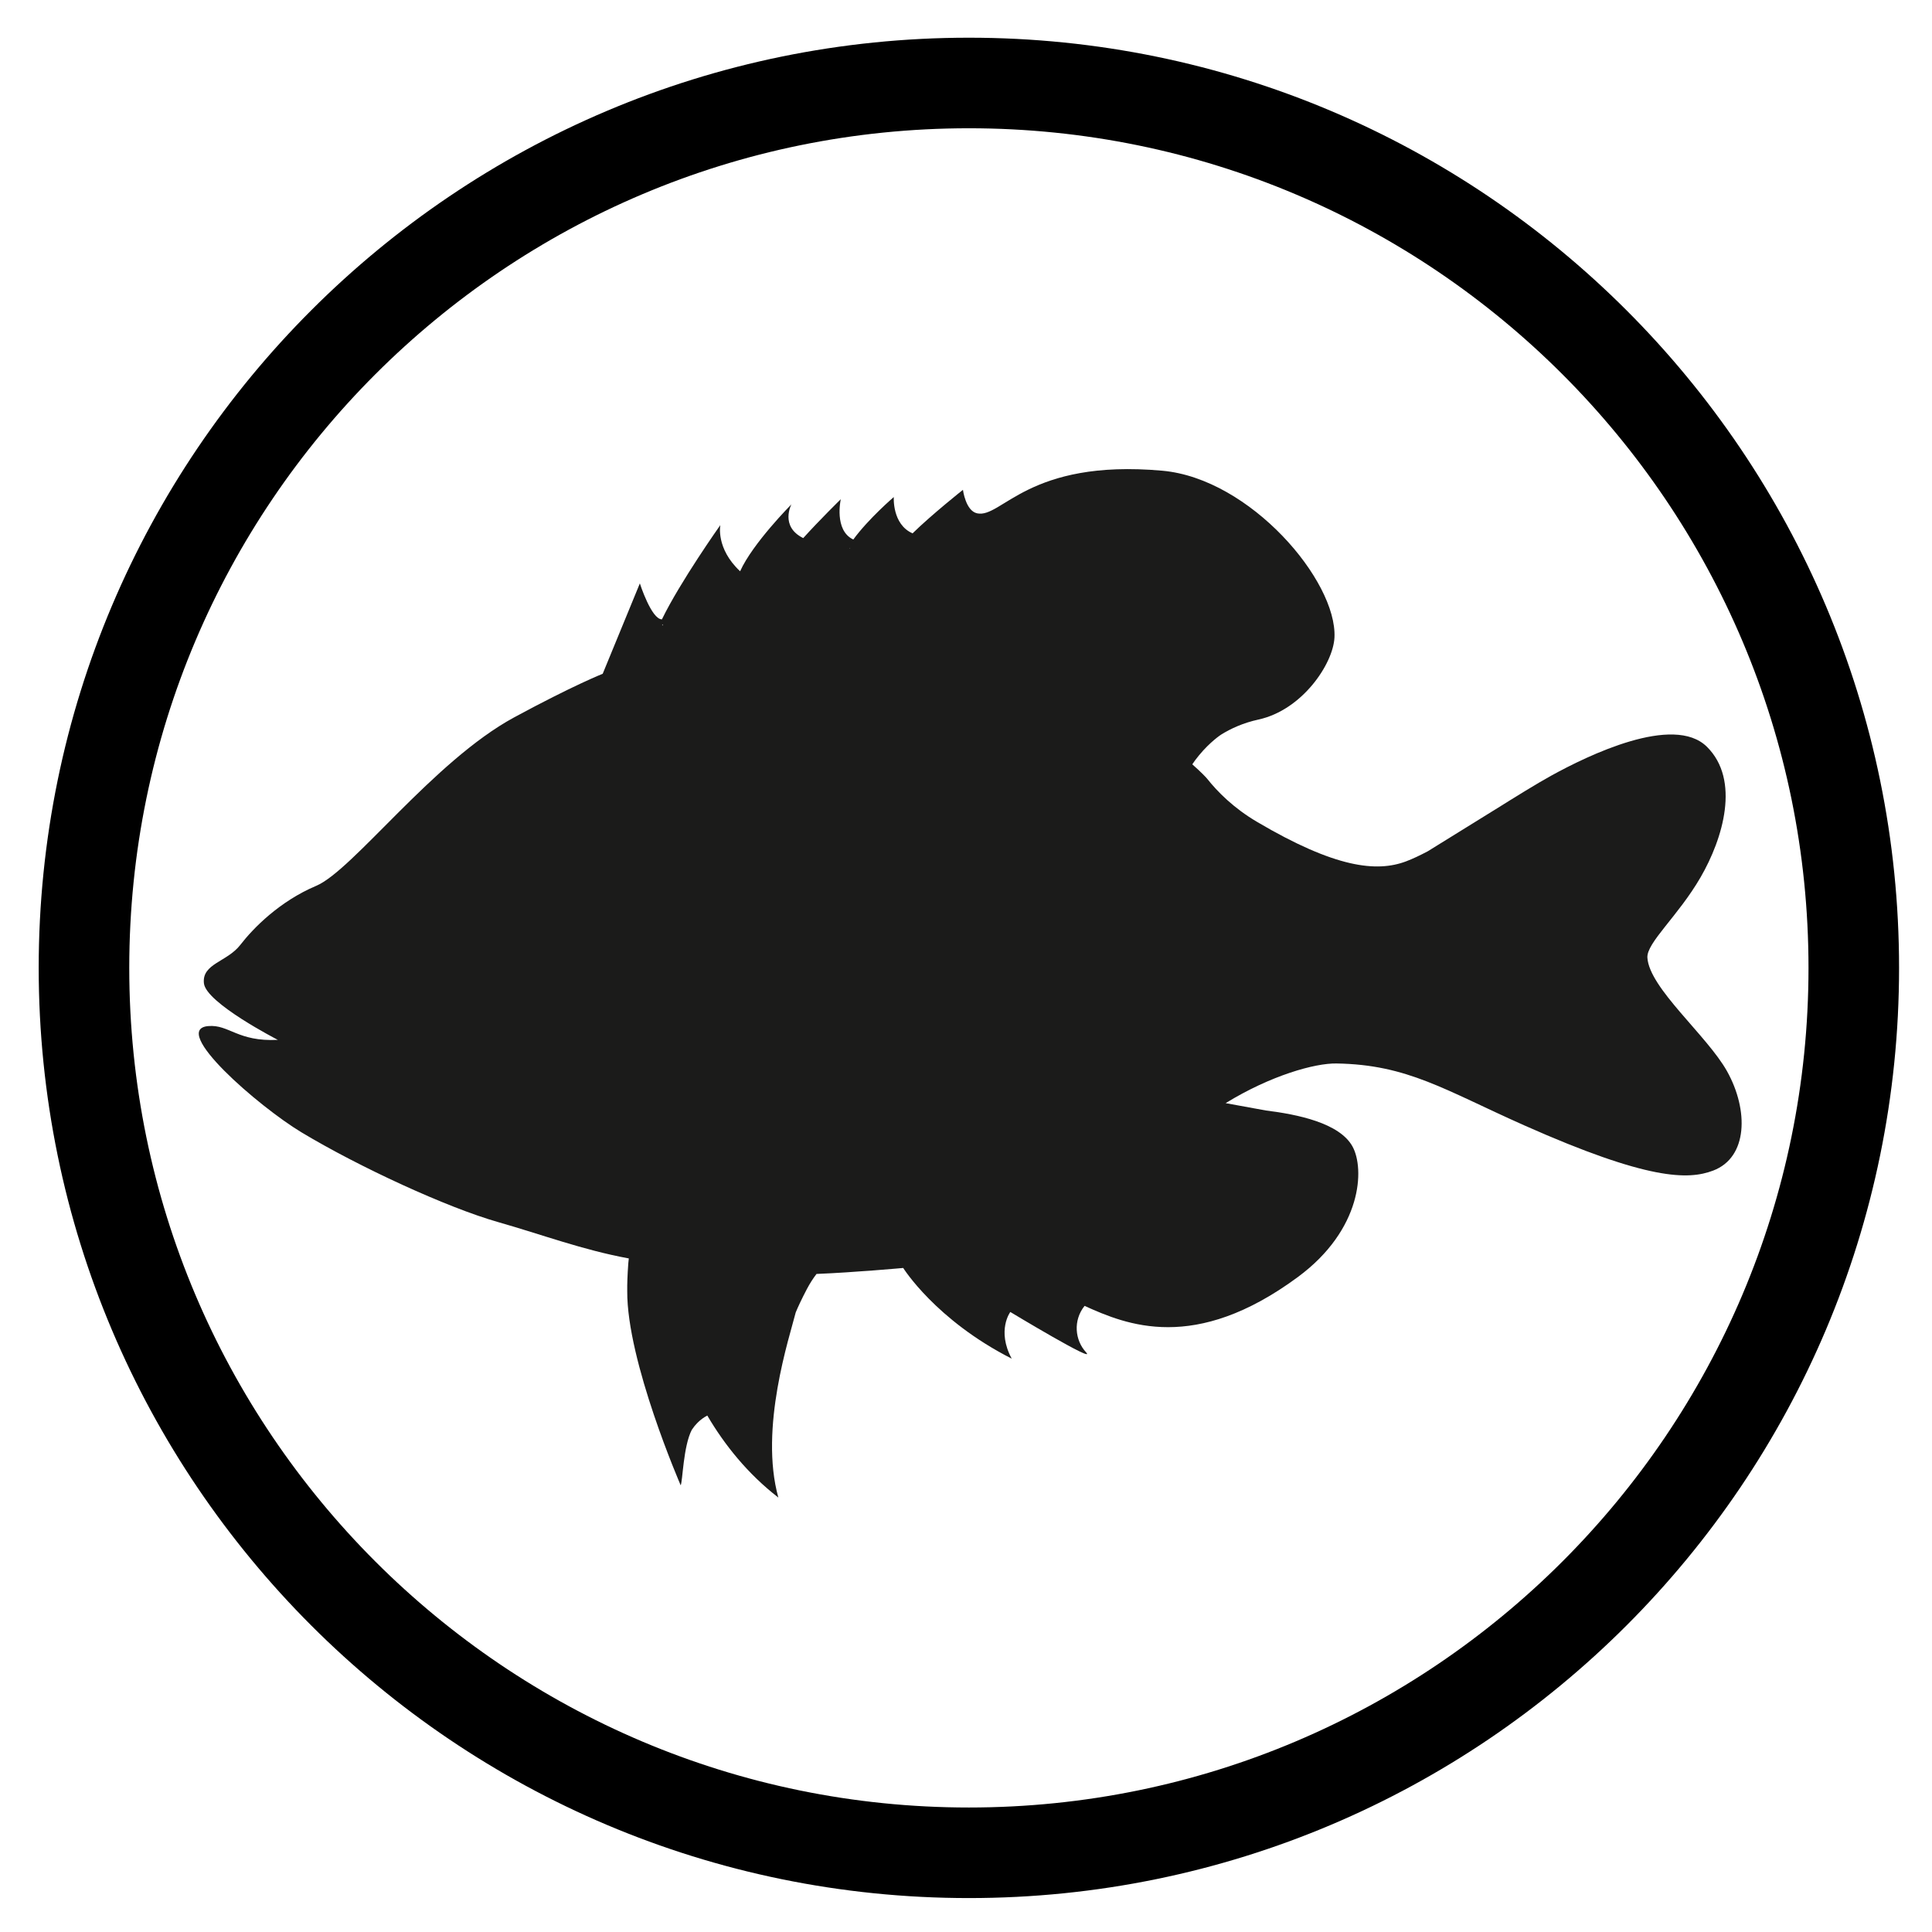
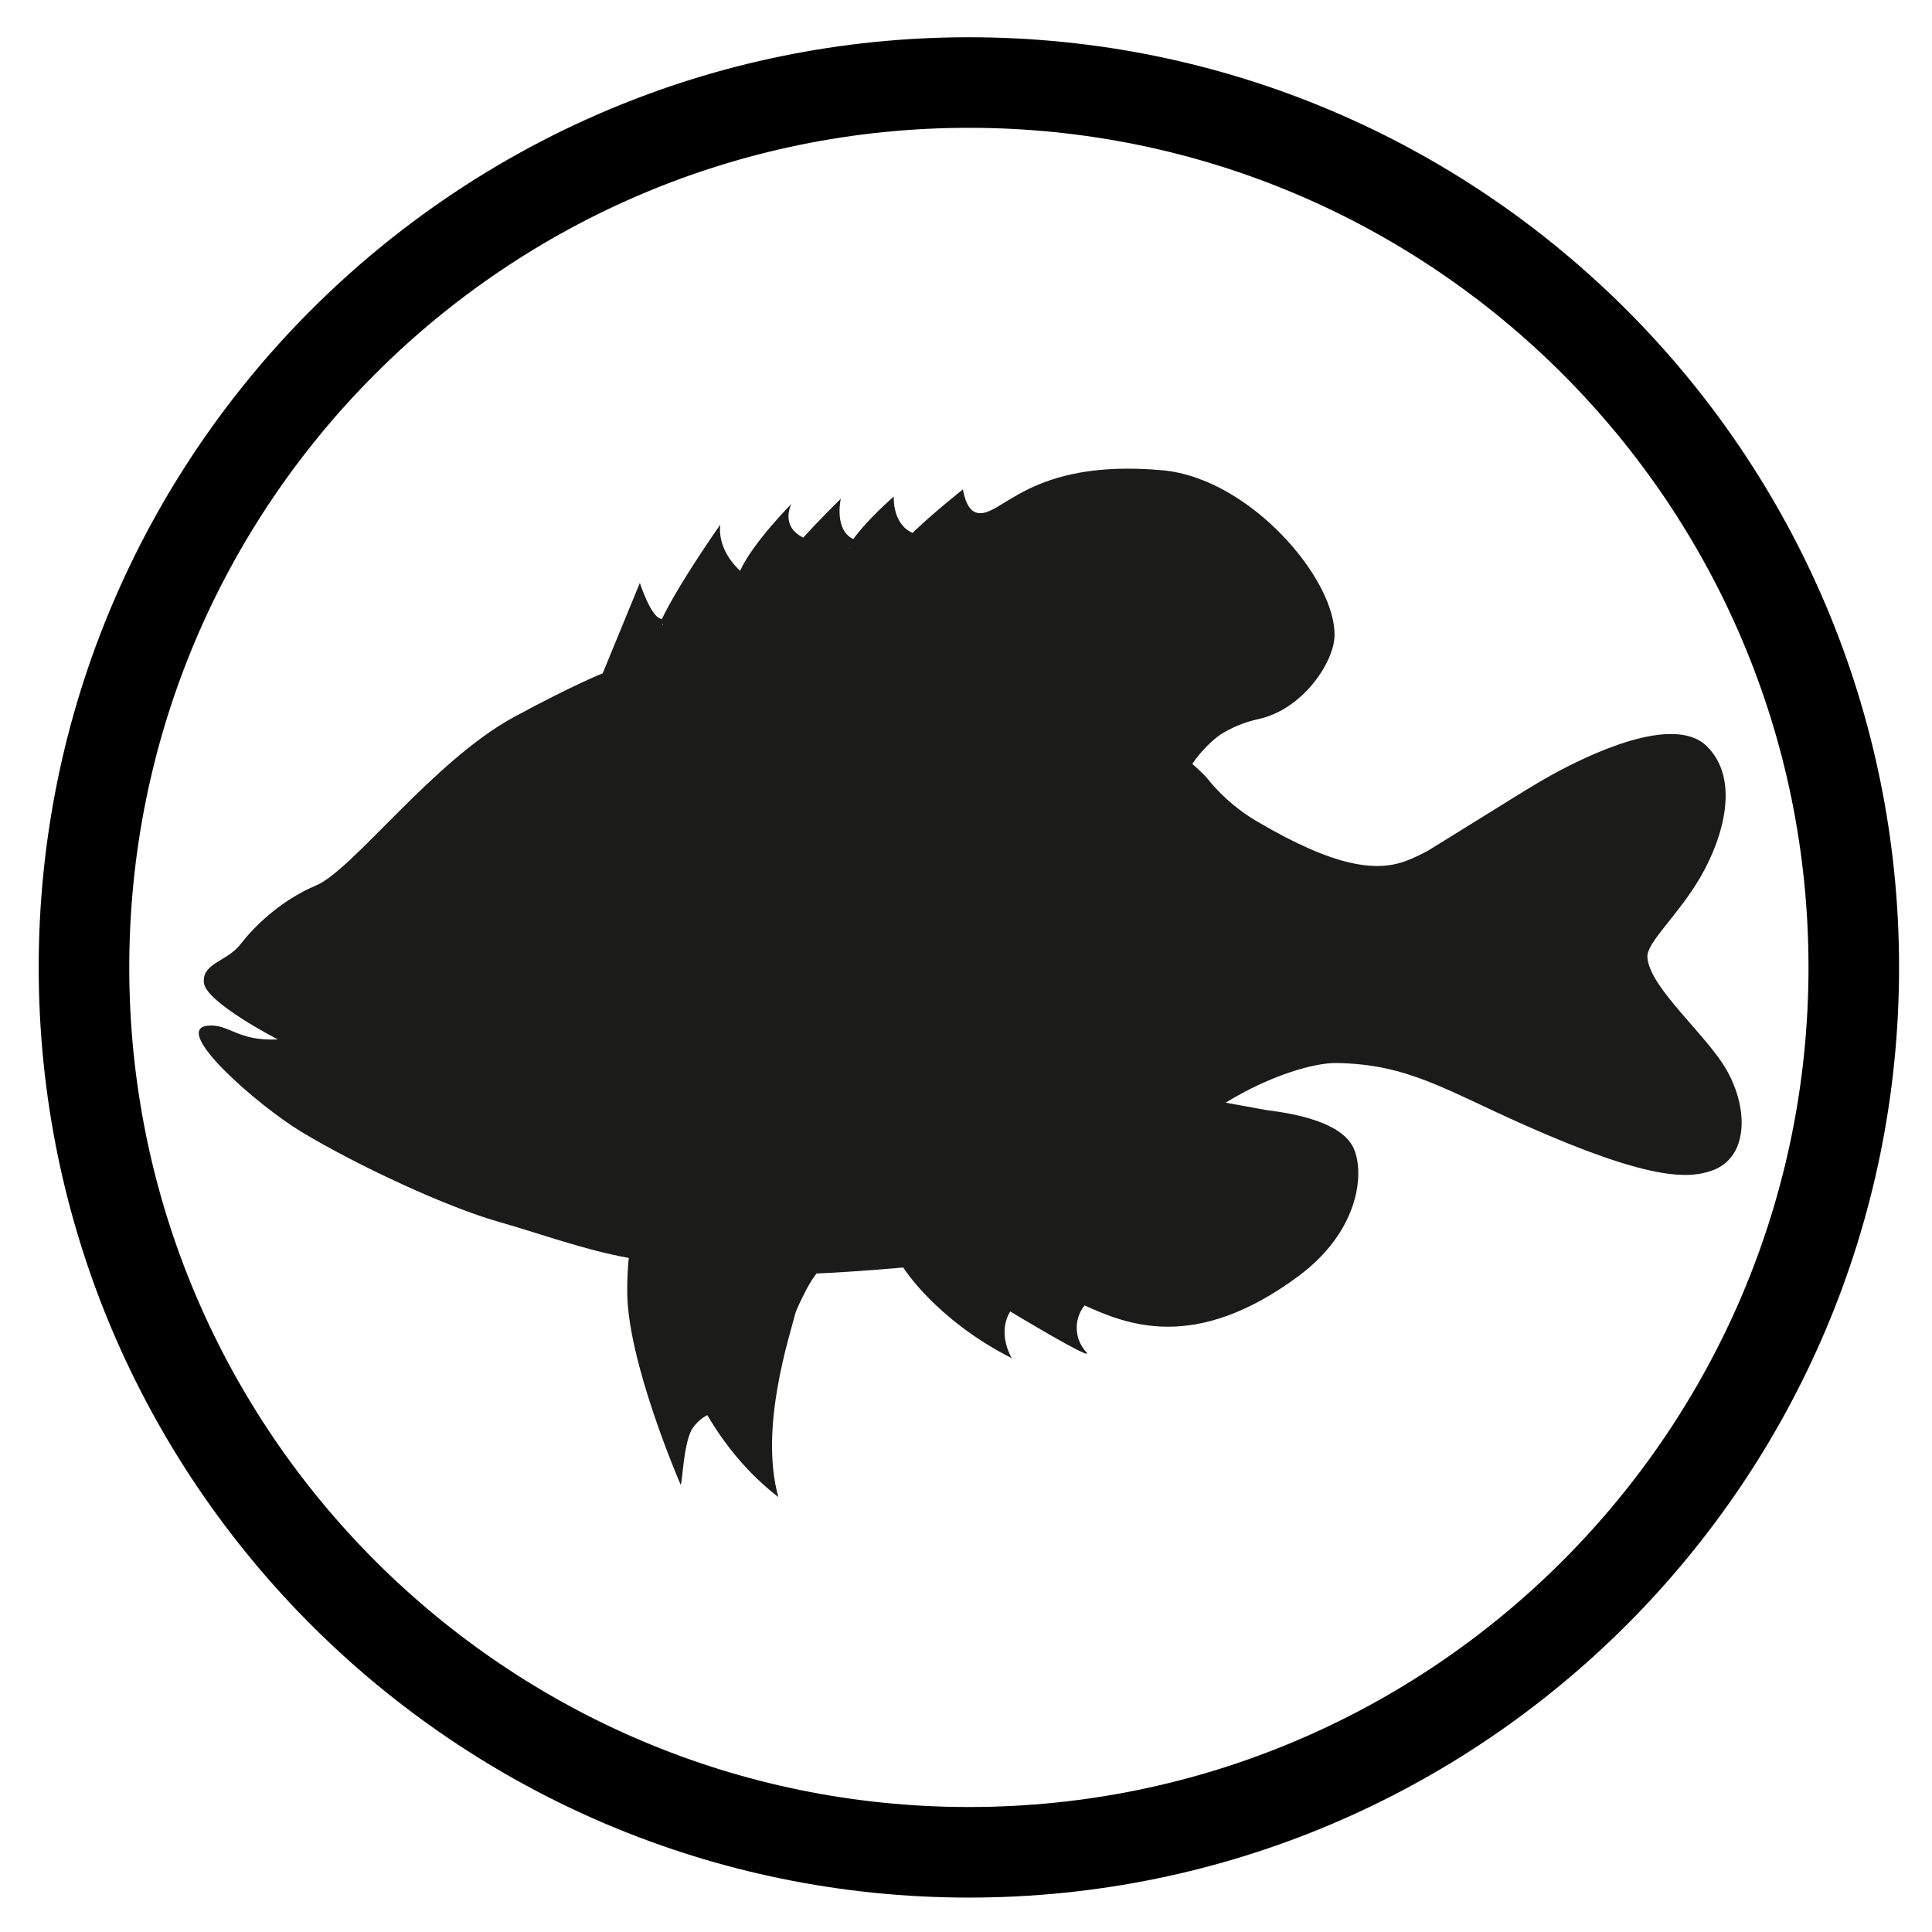
<svg xmlns="http://www.w3.org/2000/svg" width="100%" height="100%" viewBox="0 0 64 64" version="1.1" xml:space="preserve" style="fill-rule:evenodd;clip-rule:evenodd;stroke-miterlimit:10;">
  <g id="Species">
-     <g id="fish">
-       <path id="Outline" d="M61.409,32.062c0,-16.178 -13.135,-29.313 -29.313,-29.313c-16.179,0 -29.314,13.135 -29.314,29.313c0,16.179 13.135,29.314 29.314,29.314c16.178,0 29.313,-13.135 29.313,-29.314Z" style="fill:none;stroke:#000;stroke-width:3px;" />
-       <path d="M20.83,41.687c-1.523,-0.279 -2.889,-0.794 -4.32,-1.201c-1.705,-0.484 -4.627,-1.835 -6.525,-2.977c-1.42,-0.855 -4.369,-3.414 -3.083,-3.519c0.689,-0.057 0.968,0.523 2.302,0.457c0,0 -2.381,-1.221 -2.449,-1.875c-0.069,-0.654 0.767,-0.703 1.207,-1.273c0.429,-0.555 1.299,-1.442 2.513,-1.955c1.215,-0.512 3.882,-4.131 6.557,-5.58c1.964,-1.063 2.933,-1.444 2.933,-1.444l1.231,-2.994c0,0 0.381,1.19 0.731,1.191c0.606,-1.248 1.935,-3.123 1.935,-3.123c0,0 -0.157,0.771 0.655,1.53c0.418,-0.929 1.699,-2.216 1.699,-2.216c0,0 -0.389,0.732 0.392,1.117c0.537,-0.596 1.244,-1.288 1.244,-1.288c0,0 -0.233,1.032 0.415,1.335c0.505,-0.691 1.341,-1.407 1.341,-1.407c0,0 -0.061,0.904 0.622,1.203c0.647,-0.633 1.669,-1.442 1.669,-1.442c0,0 0.088,0.695 0.467,0.778c0.817,0.181 1.681,-1.81 6.137,-1.411c2.915,0.261 5.793,3.651 5.703,5.525c-0.042,0.867 -1.063,2.401 -2.518,2.718c-0.506,0.11 -0.918,0.3 -1.24,0.501l-0.001,0.001c0,0 -0.355,0.229 -0.729,0.684c-0.088,0.107 -0.162,0.207 -0.222,0.297c0.3,0.265 0.467,0.443 0.498,0.484c0.331,0.417 0.864,0.962 1.651,1.425c2.586,1.524 3.956,1.673 4.932,1.306c0.215,-0.081 0.458,-0.196 0.721,-0.335l0,0l2.226,-1.379l0.001,0c0.702,-0.439 1.387,-0.864 1.867,-1.128c1.198,-0.661 4.047,-2.05 5.153,-0.953c1.107,1.098 0.537,3.031 -0.211,4.322c-0.748,1.291 -1.793,2.169 -1.762,2.664c0.063,1.011 1.979,2.579 2.64,3.764c0.719,1.289 0.687,2.852 -0.461,3.288c-0.827,0.314 -2.16,0.323 -6.247,-1.493c-2.646,-1.175 -3.874,-2.018 -6.232,-2.055c-0.716,-0.012 -2.172,0.394 -3.671,1.314l1.337,0.244c1.026,0.127 2.435,0.408 2.866,1.193c0.404,0.735 0.324,2.748 -1.81,4.323c-3.423,2.527 -5.678,1.584 -7.066,0.956c-0.385,0.481 -0.323,1.137 0.05,1.539c0.372,0.402 -2.51,-1.337 -2.51,-1.337c0,0 -0.458,0.608 0.046,1.546c-2.521,-1.281 -3.594,-3.004 -3.594,-3.004c0,0 -1.627,0.148 -2.872,0.198c-0.107,0.14 -0.217,0.307 -0.32,0.503c-0.175,0.333 -0.292,0.587 -0.368,0.769c-0.205,0.814 -1.216,3.837 -0.576,6.136c-1.022,-0.792 -1.784,-1.748 -2.354,-2.717c-0.102,0.053 -0.213,0.129 -0.319,0.234l0.002,0.004c-0.006,0.003 -0.011,0.007 -0.016,0.01c-0.063,0.064 -0.124,0.139 -0.181,0.226c-0.282,0.543 -0.3,1.694 -0.367,1.837c0,0 -1.787,-4.108 -1.771,-6.436c-0.003,-0.222 0.006,-0.519 0.035,-0.917c0.003,-0.046 0.009,-0.104 0.017,-0.163Zm1.124,-20.969c0.002,-0.012 0.005,-0.025 0.008,-0.038c-0.011,0.01 -0.021,0.02 -0.031,0.03c0.007,0.003 0.015,0.005 0.023,0.008Zm6.194,-2.544c0.006,-0.009 0.012,-0.019 0.018,-0.028c-0.008,0.008 -0.016,0.016 -0.024,0.024l0.006,0.004Z" style="fill:#1b1b1a;fill-rule:nonzero;" />
+     <g id="Fish">
+       <g id="fish">
+         <path id="Outline" d="M61.409,32.047c0,-16.178 -13.135,-29.313 -29.313,-29.313c-16.179,0 -29.314,13.135 -29.314,29.313c0,16.178 13.135,29.313 29.314,29.313c16.178,0 29.313,-13.135 29.313,-29.313Z" style="fill:none;stroke:#000;stroke-width:3px;" />
+         <path d="M20.83,41.672c-1.523,-0.279 -2.889,-0.794 -4.32,-1.201c-1.705,-0.484 -4.627,-1.835 -6.525,-2.977c-1.42,-0.855 -4.369,-3.414 -3.083,-3.519c0.689,-0.057 0.968,0.523 2.302,0.457c0,0 -2.381,-1.221 -2.449,-1.875c-0.069,-0.655 0.767,-0.703 1.207,-1.273c0.429,-0.555 1.299,-1.442 2.513,-1.955c1.215,-0.512 3.882,-4.132 6.557,-5.58c1.964,-1.063 2.933,-1.444 2.933,-1.444l1.231,-2.995c0,0 0.381,1.191 0.731,1.192c0.606,-1.249 1.935,-3.123 1.935,-3.123c0,0 -0.157,0.771 0.655,1.53c0.418,-0.929 1.699,-2.216 1.699,-2.216c0,0 -0.389,0.731 0.392,1.116c0.537,-0.595 1.244,-1.287 1.244,-1.287c0,0 -0.233,1.032 0.415,1.335c0.505,-0.691 1.341,-1.408 1.341,-1.408c0,0 -0.061,0.904 0.622,1.204c0.647,-0.633 1.669,-1.442 1.669,-1.442c0,0 0.088,0.694 0.467,0.778c0.817,0.18 1.681,-1.81 6.137,-1.411c2.915,0.261 5.793,3.65 5.703,5.525c-0.042,0.867 -1.063,2.4 -2.518,2.717c-0.506,0.11 -0.918,0.3 -1.24,0.502l-0.001,0c0,0 -0.355,0.23 -0.729,0.685c-0.088,0.107 -0.162,0.207 -0.222,0.297c0.3,0.264 0.467,0.443 0.498,0.483c0.331,0.418 0.864,0.963 1.651,1.426c2.586,1.524 3.956,1.673 4.932,1.306c0.215,-0.081 0.458,-0.196 0.721,-0.335l0,0l2.226,-1.379l0.001,0c0.702,-0.439 1.387,-0.864 1.867,-1.129c1.198,-0.661 4.047,-2.05 5.153,-0.952c1.107,1.098 0.537,3.031 -0.211,4.322c-0.748,1.291 -1.793,2.168 -1.762,2.664c0.063,1.011 1.979,2.579 2.64,3.763c0.719,1.29 0.687,2.853 -0.461,3.289c-0.827,0.314 -2.16,0.322 -6.247,-1.493c-2.646,-1.176 -3.874,-2.019 -6.232,-2.055c-0.716,-0.012 -2.172,0.394 -3.671,1.313l1.337,0.244c1.026,0.127 2.435,0.409 2.866,1.194c0.404,0.735 0.324,2.748 -1.81,4.323c-3.423,2.527 -5.678,1.583 -7.066,0.956c-0.385,0.48 -0.323,1.136 0.05,1.539c0.372,0.402 -2.51,-1.338 -2.51,-1.338c0,0 -0.458,0.608 0.046,1.546c-2.521,-1.28 -3.594,-3.004 -3.594,-3.004c0,0 -1.627,0.149 -2.872,0.199c-0.107,0.14 -0.217,0.307 -0.32,0.503c-0.175,0.332 -0.292,0.587 -0.368,0.769c-0.205,0.814 -1.216,3.837 -0.576,6.135c-1.022,-0.791 -1.784,-1.747 -2.354,-2.716c-0.102,0.053 -0.213,0.128 -0.319,0.234l0.002,0.004c-0.006,0.003 -0.011,0.006 -0.016,0.01c-0.063,0.064 -0.124,0.139 -0.181,0.226c-0.282,0.543 -0.3,1.693 -0.367,1.836c0,0 -1.787,-4.107 -1.771,-6.435c-0.003,-0.222 0.006,-0.519 0.035,-0.918c0.003,-0.045 0.009,-0.103 0.017,-0.162Zm1.124,-20.969c0.002,-0.013 0.005,-0.025 0.008,-0.038c-0.011,0.01 -0.021,0.02 -0.031,0.03c0.007,0.003 0.015,0.005 0.023,0.008Zm6.194,-2.544c0.006,-0.01 0.012,-0.019 0.018,-0.028c-0.008,0.008 -0.016,0.016 -0.024,0.024l0.006,0.004Z" style="fill:#1b1b1a;fill-rule:nonzero;" />
+       </g>
    </g>
  </g>
</svg>
